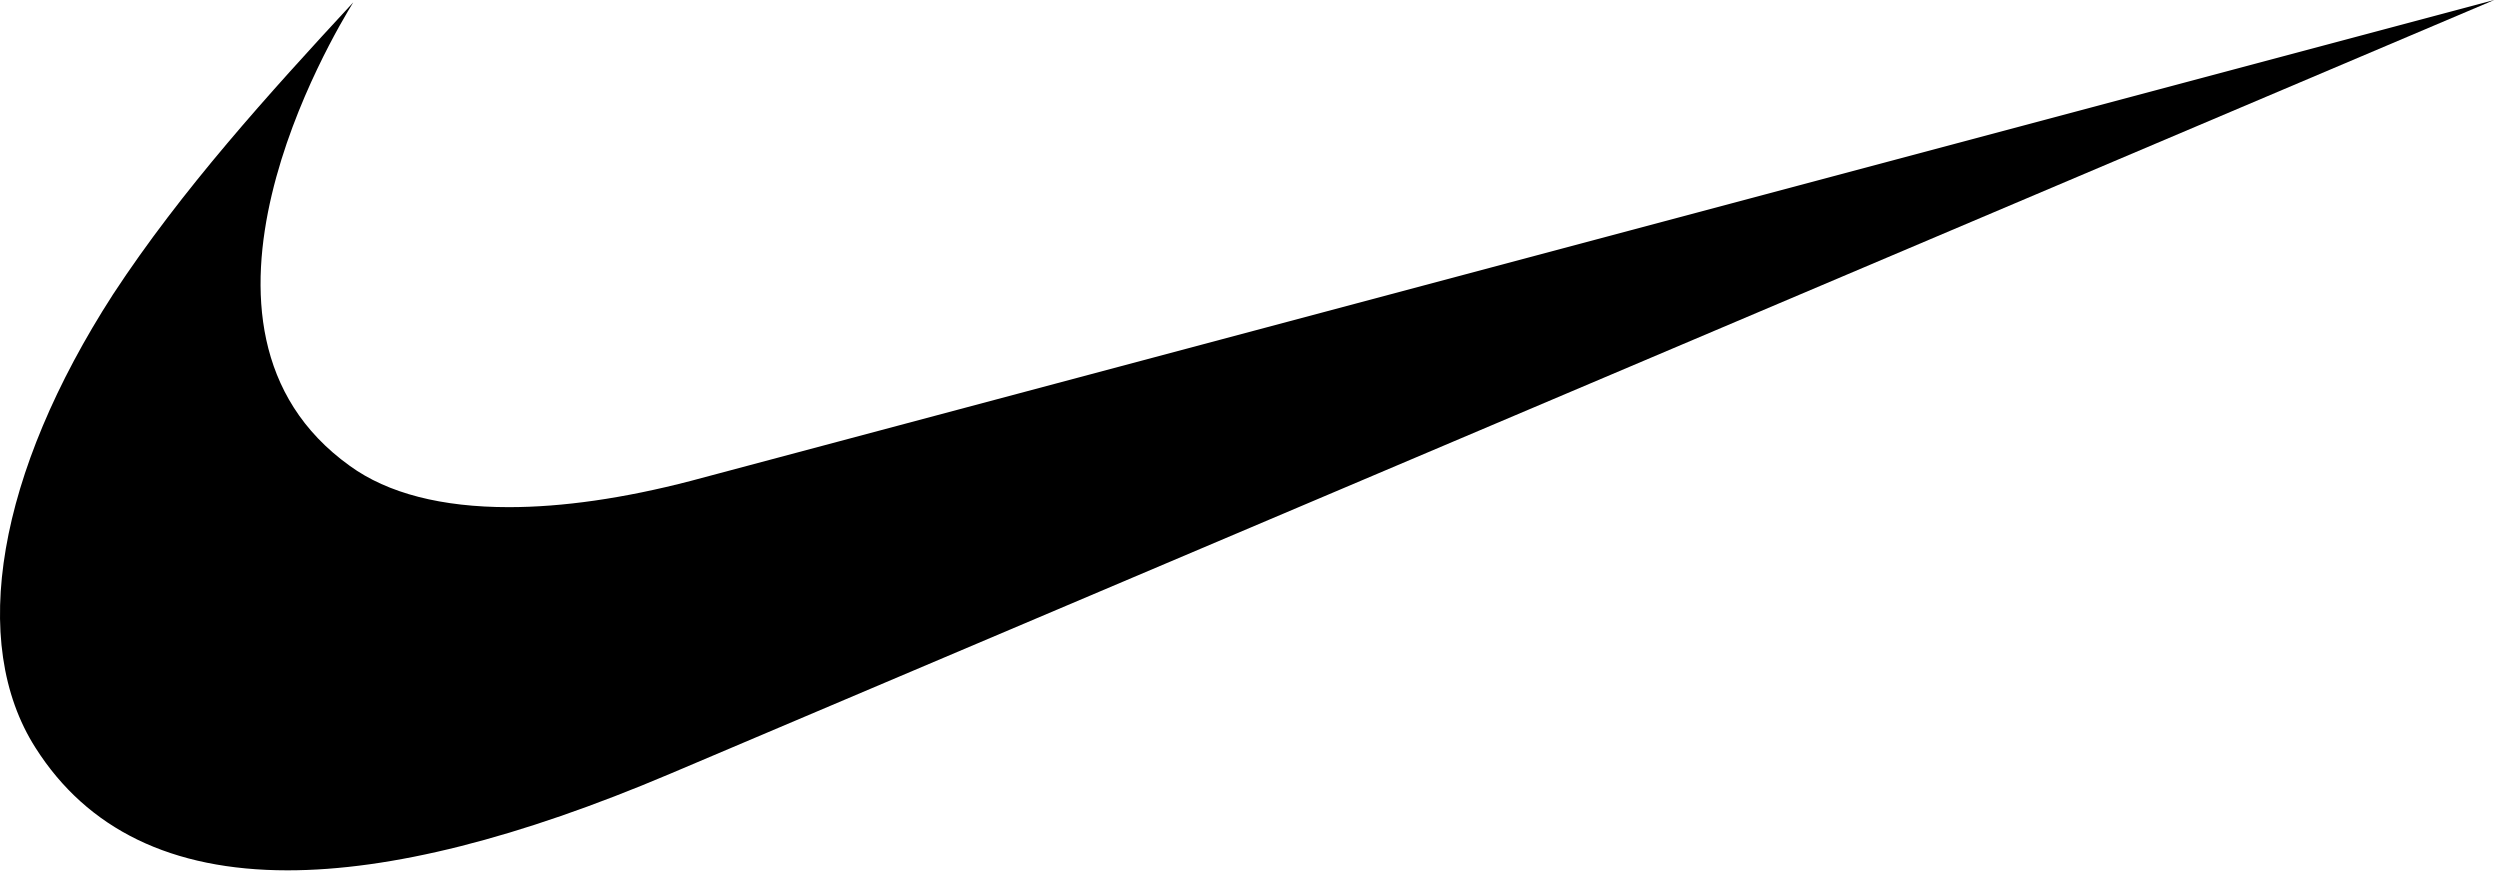
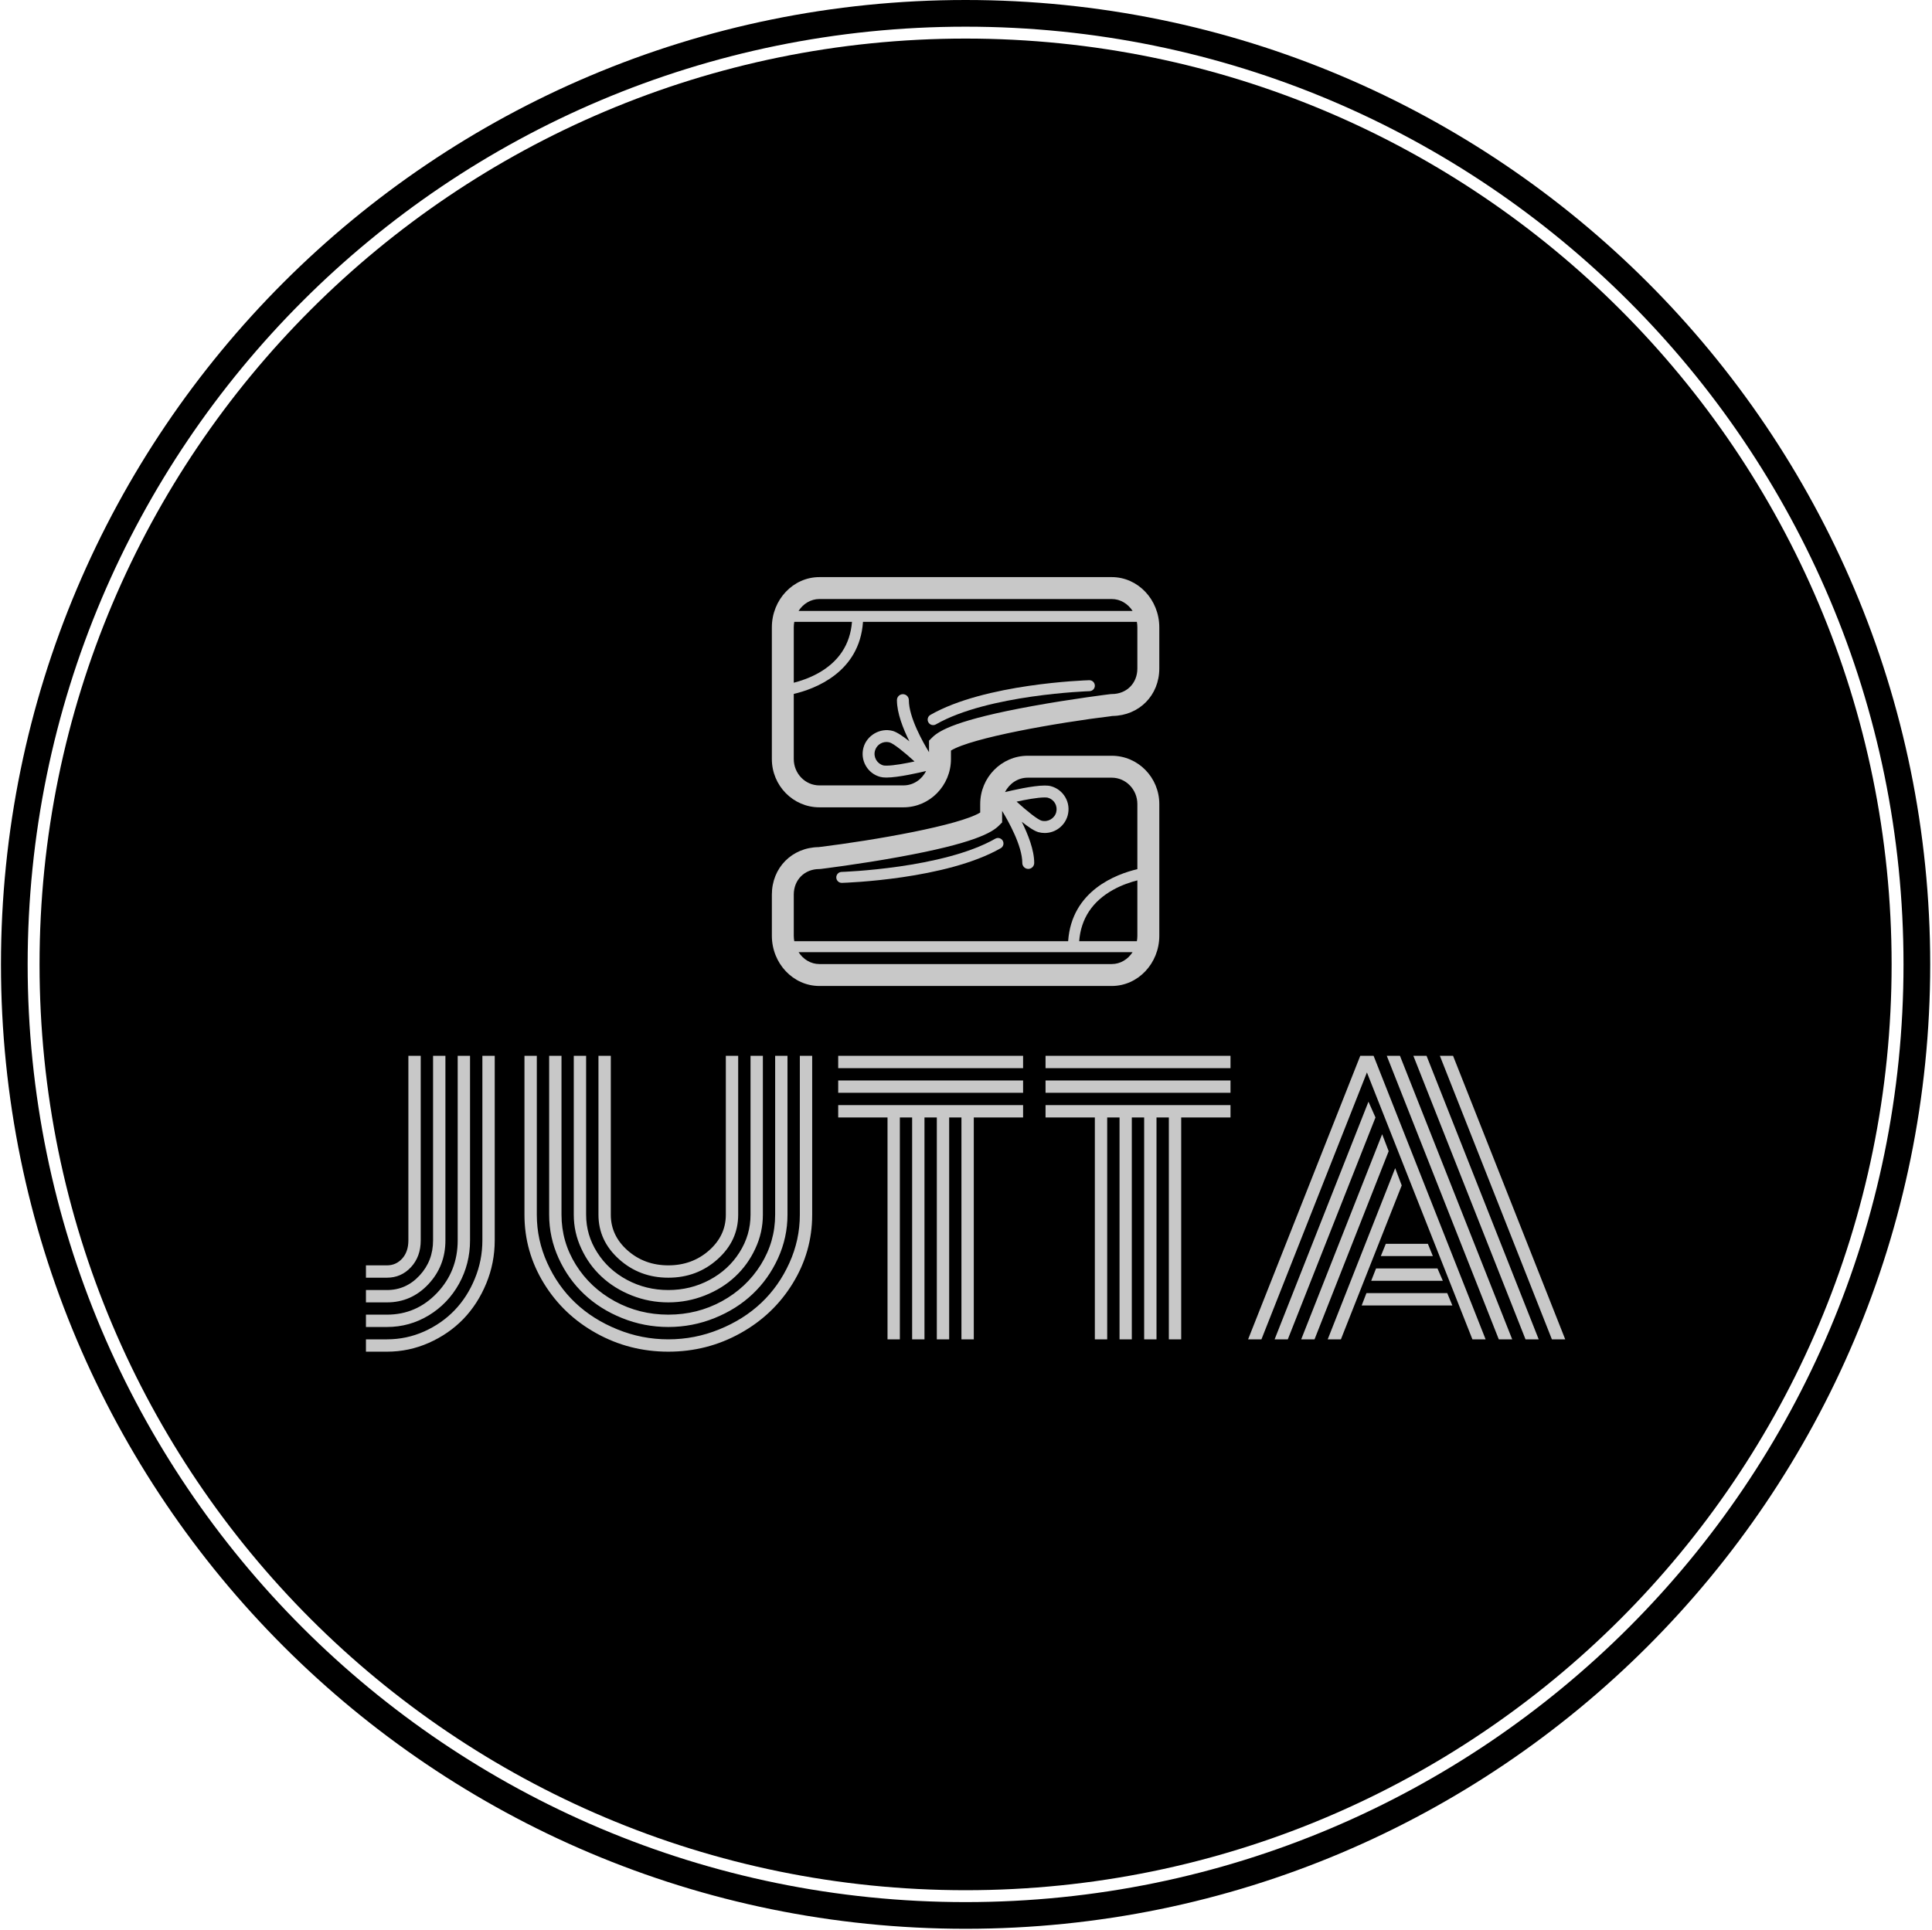
- <svg xmlns="http://www.w3.org/2000/svg" width="215" height="75" viewBox="0 0 215 75" fill="none">
-   <path fill-rule="evenodd" clip-rule="evenodd" d="M214.505 0L57.634 66.543C44.574 72.084 33.587 74.849 24.733 74.849C14.77 74.849 7.513 71.333 3.056 64.314C-2.724 55.258 -0.197 40.695 9.717 25.323C15.604 16.338 23.088 8.091 30.381 0.203C28.665 2.991 13.519 28.195 30.083 40.064C33.36 42.447 38.02 43.615 43.752 43.615C48.351 43.615 53.63 42.864 59.434 41.351L214.505 0Z" fill="black" />
+ <svg xmlns="http://www.w3.org/2000/svg" version="1.1" width="1000" height="999" viewBox="0 0 1000 999">
+   <g transform="matrix(1,0,0,1,-0.2157434,-0.2155277)">
+     <svg viewBox="0 0 343 343" data-background-color="#c8c8c8" preserveAspectRatio="xMidYMid meet" height="999" width="1000">
+       <g id="tight-bounds" transform="matrix(1,0,0,1,0.074,0.074)">
+         <svg viewBox="0 0 342.852 342.852" height="342.852" width="342.852">
+           <g>
+             <svg />
+           </g>
+           <g>
+             <svg viewBox="0 0 342.852 342.852" height="342.852" width="342.852">
+               <g>
+                 <path d="M0 171.426c0-94.676 76.75-171.426 171.426-171.426 94.676 0 171.426 76.75 171.426 171.426 0 94.676-76.75 171.426-171.426 171.426-94.676 0-171.426-76.75-171.426-171.426zM171.426 338.109c92.057 0 166.683-74.627 166.683-166.683 0-92.057-74.627-166.683-166.683-166.683-92.057 0-166.683 74.627-166.683 166.683 0 92.057 74.627 166.683 166.683 166.683z" data-fill-palette-color="tertiary" fill="#000000" stroke="transparent" />
+                 <ellipse rx="164.569" ry="164.569" cx="171.426" cy="171.426" fill="#000000" stroke="transparent" stroke-width="0" fill-opacity="1" data-fill-palette-color="tertiary" />
+               </g>
+               <g transform="matrix(1,0,0,1,64.84656,102.584)">
+                 <svg viewBox="0 0 213.158 137.684" height="137.684" width="213.158">
+                   <g>
+                     <svg viewBox="0 0 213.158 137.684" height="137.684" width="213.158">
+                       <g>
+                         <svg viewBox="0 0 213.158 137.684" height="137.684" width="213.158">
+                           <g transform="matrix(1,0,0,1,0,85.09402)">
+                             <svg viewBox="0 0 213.158 52.59" height="52.59" width="213.158">
+                               <g id="textblocktransform">
+                                 <svg viewBox="0 0 213.158 52.59" height="52.59" width="213.158" id="textblock">
+                                   <g>
+                                     <svg viewBox="0 0 213.158 52.59" height="52.59" width="213.158">
+                                       <g transform="matrix(1,0,0,1,0,0)">
+                                         <svg width="213.158" viewBox="1.15 -40.43 170.98 42.19" height="52.59" data-palette-color="#c8c8c8">
+                                           <path d="M4.15-8.79L4.15-8.79 1.15-8.79 1.15-10.55 4.15-10.55Q5.44-10.55 6.32-11.52 7.2-12.5 7.2-14.11L7.2-14.11 7.2-40.43 8.96-40.43 8.96-14.11Q8.96-11.79 7.57-10.29 6.18-8.79 4.15-8.79ZM4.15-5.27L4.15-5.27 1.15-5.27 1.15-7.03 4.15-7.03Q6.88-7.03 8.8-9.11 10.72-11.18 10.72-14.11L10.72-14.11 10.72-40.43 12.48-40.43 12.48-14.11Q12.48-10.45 10.05-7.86 7.62-5.27 4.15-5.27ZM4.15-1.76L4.15-1.76 1.15-1.76 1.15-3.52 4.15-3.52Q8.35-3.52 11.29-6.62 14.23-9.72 14.23-14.11L14.23-14.11 14.23-40.43 15.99-40.43 15.99-14.11Q15.99-10.77 14.42-7.92 12.84-5.08 10.11-3.42 7.37-1.76 4.15-1.76ZM4.15 1.76L4.15 1.76 1.15 1.76 1.15 0 4.15 0Q6.93 0 9.45-1.12 11.96-2.25 13.78-4.14 15.6-6.03 16.67-8.64 17.75-11.25 17.75-14.11L17.75-14.11 17.75-40.43 19.51-40.43 19.51-14.11Q19.51-10.89 18.3-7.96 17.09-5.03 15.03-2.89 12.96-0.76 10.12 0.5 7.28 1.76 4.15 1.76ZM52.46-17.77L52.46-17.77 52.46-40.43 54.22-40.43 54.22-17.77Q54.22-14.06 51.29-11.43 48.36-8.79 44.26-8.79 40.16-8.79 37.23-11.43 34.3-14.06 34.3-17.77L34.3-17.77 34.3-40.43 36.06-40.43 36.06-17.77Q36.06-14.79 38.46-12.67 40.87-10.55 44.26-10.55 47.65-10.55 50.06-12.67 52.46-14.79 52.46-17.77ZM55.98-17.77L55.98-17.77 55.98-40.43 57.74-40.43 57.74-17.77Q57.74-15.23 56.66-12.93 55.59-10.62 53.78-8.94 51.98-7.25 49.48-6.26 46.99-5.27 44.26-5.27 41.53-5.27 39.04-6.26 36.55-7.25 34.74-8.94 32.93-10.62 31.86-12.93 30.78-15.23 30.78-17.77L30.78-17.77 30.78-40.43 32.54-40.43 32.54-17.77Q32.54-14.87 34.12-12.39 35.69-9.91 38.39-8.47 41.09-7.03 44.26-7.03 47.43-7.03 50.13-8.47 52.83-9.91 54.4-12.39 55.98-14.87 55.98-17.77ZM59.49-17.77L59.49-17.77 59.49-40.43 61.25-40.43 61.25-17.77Q61.25-14.53 59.9-11.56 58.54-8.59 56.27-6.45 54-4.3 50.85-3.03 47.7-1.76 44.26-1.76 40.82-1.76 37.67-3.03 34.52-4.3 32.25-6.45 29.98-8.59 28.62-11.56 27.27-14.53 27.27-17.77L27.27-17.77 27.27-40.43 29.03-40.43 29.03-17.77Q29.03-13.92 31.08-10.63 33.13-7.35 36.63-5.43 40.13-3.52 44.26-3.52 48.39-3.52 51.89-5.43 55.39-7.35 57.44-10.63 59.49-13.92 59.49-17.77ZM63.01-17.77L63.01-17.77 63.01-40.43 64.77-40.43 64.77-17.77Q64.77-12.5 62.01-8 59.25-3.49 54.53-0.87 49.8 1.76 44.26 1.76 38.72 1.76 33.99-0.87 29.27-3.49 26.51-8 23.75-12.5 23.75-17.77L23.75-17.77 23.75-40.43 25.51-40.43 25.51-17.77Q25.51-14.18 27-10.89 28.49-7.59 31-5.21 33.52-2.83 37-1.42 40.48 0 44.26 0 48.04 0 51.52-1.42 55-2.83 57.52-5.21 60.03-7.59 61.52-10.89 63.01-14.18 63.01-17.77ZM94.84-38.67L68.48-38.67 68.48-40.43 94.84-40.43 94.84-38.67ZM94.84-35.16L68.48-35.16 68.48-36.91 94.84-36.91 94.84-35.16ZM75.51-31.64L68.48-31.64 68.48-33.4 94.84-33.4 94.84-31.64 87.81-31.64 87.81 0 86.05 0 86.05-31.64 84.3-31.64 84.3 0 82.54 0 82.54-31.64 80.78-31.64 80.78 0 79.02 0 79.02-31.64 77.27-31.64 77.27 0 75.51 0 75.51-31.64ZM124.41-38.67L98.04-38.67 98.04-40.43 124.41-40.43 124.41-38.67ZM124.41-35.16L98.04-35.16 98.04-36.91 124.41-36.91 124.41-35.16ZM105.07-31.64L98.04-31.64 98.04-33.4 124.41-33.4 124.41-31.64 117.38-31.64 117.38 0 115.62 0 115.62-31.64 113.86-31.64 113.86 0 112.1 0 112.1-31.64 110.34-31.64 110.34 0 108.59 0 108.59-31.64 106.83-31.64 106.83 0 105.07 0 105.07-31.64ZM153.26-11.87L145.84-11.87 146.55-13.62 152.55-13.62 153.26-11.87ZM154.68-8.35L144.47-8.35 145.16-10.11 153.92-10.11 154.68-8.35ZM156.04-4.83L143.11-4.83 143.79-6.59 155.31-6.59 156.04-4.83ZM143.86-38.06L128.82 0 126.92 0 142.91-40.43 144.81-40.43 160.78 0 158.9 0 143.86-38.06ZM130.7 0L144.08-33.89 145.08-31.64 132.58 0 130.7 0ZM134.49 0L146.03-29.25 146.96-26.83 136.39 0 134.49 0ZM138.27 0L147.89-24.41 148.82-21.95 140.15 0 138.27 0ZM156.14-40.43L172.13 0 170.23 0 154.26-40.43 156.14-40.43ZM150.48-40.43L152.36-40.43 168.35 0 166.47 0 150.48-40.43ZM146.69-40.43L148.57-40.43 164.57 0 162.66 0 146.69-40.43Z" opacity="1" transform="matrix(1,0,0,1,0,0)" fill="#c8c8c8" class="undefined-text-0" data-fill-palette-color="quaternary" id="text-0" />
+                                         </svg>
+                                       </g>
+                                     </svg>
+                                   </g>
+                                 </svg>
+                               </g>
+                             </svg>
+                           </g>
+                           <g transform="matrix(1,0,0,1,72.15148,0)">
+                             <svg viewBox="0 0 68.855 72.679" height="72.679" width="68.855">
+                               <g>
+                                 <svg version="1.1" x="0" y="0" viewBox="6.263 5.677 87.524 92.384" enable-background="new 0 0 100 100" xml:space="preserve" height="72.679" width="68.855" class="icon-icon-0" data-fill-palette-color="quaternary" id="icon-0">
+                                   <g fill="#c8c8c8" data-fill-palette-color="quaternary">
+                                     <g fill="#c8c8c8" data-fill-palette-color="quaternary">
+                                       <path fill="#c8c8c8" d="M83.049 46.044h-18.99c-5.916 0-10.731 4.894-10.731 10.911v1.917c-4.713 2.882-23.611 6.236-36.49 7.813-6.041 0.082-10.574 4.67-10.574 10.732v9.286c0 6.264 4.815 11.358 10.731 11.358h66.055c5.922 0 10.737-5.095 10.737-11.358V56.955C93.786 50.938 88.971 46.044 83.049 46.044zM83.049 93.108H16.994c-1.936 0-3.649-1.062-4.696-2.687H87.75C86.698 92.046 84.987 93.108 83.049 93.108zM88.83 86.704c0 0.426-0.038 0.838-0.109 1.239H75.685c0.401-5.105 2.982-9.013 7.689-11.621 1.963-1.087 3.948-1.738 5.456-2.123V86.704zM88.83 71.667c-4.696 1.104-14.846 4.812-15.637 16.276H11.327c-0.07-0.401-0.113-0.813-0.113-1.239v-9.286c0-3.346 2.432-5.778 5.78-5.778l0.301-0.019c0.084-0.009 8.642-1.058 17.689-2.706 16.965-3.083 21.005-5.521 22.569-7.085l0.727-0.725v-2.6c1.354 2.218 4.558 7.865 4.558 11.757 0 0.745 0.603 1.347 1.346 1.347 0.742 0 1.345-0.602 1.345-1.347 0-2.929-1.41-6.483-2.814-9.306 1.418 1.128 2.83 2.102 3.782 2.356 0.458 0.121 0.93 0.184 1.404 0.184 2.427 0 4.561-1.635 5.192-3.979 0.374-1.392 0.185-2.842-0.531-4.087-0.722-1.247-1.879-2.139-3.268-2.511-0.377-0.103-0.832-0.148-1.401-0.148-2.657 0-7.457 1.114-8.953 1.478 0.963-1.923 2.885-3.251 5.119-3.251h18.99c3.188 0 5.781 2.673 5.781 5.957V71.667zM61.548 56.41c1.981-0.432 4.712-0.949 6.345-0.949 0.441 0 0.64 0.041 0.702 0.057 0.694 0.188 1.274 0.632 1.632 1.256 0.361 0.623 0.453 1.348 0.269 2.044-0.377 1.402-1.876 2.27-3.3 1.898C66.314 60.477 63.874 58.527 61.548 56.41z" data-fill-palette-color="quaternary" />
+                                     </g>
+                                     <g fill="#c8c8c8" data-fill-palette-color="quaternary">
+                                       <path fill="#c8c8c8" d="M56.732 64.785c-11.768 6.738-34.483 7.497-34.711 7.505-0.687 0.022-1.224 0.592-1.204 1.274 0.021 0.67 0.572 1.201 1.236 1.201 0.017 0 0.027 0 0.041 0 0.957-0.029 23.559-0.783 35.868-7.83 0.592-0.339 0.798-1.099 0.461-1.689C58.082 64.649 57.326 64.443 56.732 64.785z" data-fill-palette-color="quaternary" />
+                                     </g>
+                                     <g fill="#c8c8c8" data-fill-palette-color="quaternary">
+                                       <path fill="#c8c8c8" d="M83.049 5.677H16.994c-5.916 0-10.731 5.095-10.731 11.358v29.749c0 6.017 4.815 10.911 10.731 10.911h18.99c5.922 0 10.737-4.895 10.737-10.911v-1.919c4.707-2.879 23.608-6.233 36.49-7.812 6.038-0.081 10.574-4.672 10.574-10.731v-9.287C93.786 10.772 88.971 5.677 83.049 5.677zM16.994 10.631h66.055c1.938 0 3.649 1.063 4.701 2.684H12.298C13.345 11.694 15.059 10.631 16.994 10.631zM11.214 17.035c0-0.426 0.043-0.838 0.113-1.242h13.036c-0.406 5.108-2.982 9.015-7.691 11.624-1.966 1.087-3.948 1.738-5.458 2.123V17.035zM88.83 26.322c0 3.346-2.43 5.778-5.781 5.778l-0.298 0.019c-0.087 0.005-8.639 1.057-17.689 2.706-16.962 3.083-21.008 5.52-22.569 7.084l-0.727 0.721v2.603c-1.355-2.218-4.556-7.866-4.556-11.756 0-0.746-0.602-1.348-1.348-1.348-0.742 0-1.345 0.602-1.345 1.348 0 2.925 1.407 6.483 2.814 9.305-1.418-1.128-2.83-2.101-3.782-2.356-2.814-0.754-5.84 0.995-6.597 3.796-0.371 1.391-0.185 2.841 0.534 4.086 0.716 1.248 1.876 2.139 3.265 2.511 0.374 0.103 0.835 0.149 1.401 0.149 2.654 0 7.454-1.115 8.95-1.478-0.959 1.923-2.879 3.251-5.119 3.251h-18.99c-3.186 0-5.78-2.673-5.78-5.957V32.072c4.698-1.104 14.848-4.815 15.639-16.279h61.868c0.071 0.404 0.109 0.816 0.109 1.242V26.322zM38.495 47.33c-1.979 0.431-4.712 0.946-6.342 0.946-0.441 0-0.637-0.038-0.702-0.054-0.694-0.188-1.274-0.635-1.632-1.255-0.358-0.624-0.456-1.348-0.266-2.044 0.314-1.174 1.383-1.99 2.592-1.99 0.235 0 0.472 0.032 0.705 0.092C33.734 43.262 36.175 45.212 38.495 47.33z" data-fill-palette-color="quaternary" />
+                                     </g>
+                                     <g fill="#c8c8c8" data-fill-palette-color="quaternary">
+                                       <path fill="#c8c8c8" d="M77.989 28.973c-0.011 0-0.024 0-0.038 0-0.954 0.03-23.559 0.784-35.866 7.831-0.596 0.339-0.802 1.098-0.461 1.689 0.339 0.596 1.096 0.802 1.692 0.461 11.768-6.741 34.483-7.497 34.711-7.505 0.684-0.021 1.221-0.591 1.198-1.274C79.207 29.505 78.656 28.973 77.989 28.973z" data-fill-palette-color="quaternary" />
+                                     </g>
+                                   </g>
+                                 </svg>
+                               </g>
+                             </svg>
+                           </g>
+                           <g />
+                         </svg>
+                       </g>
+                     </svg>
+                   </g>
+                 </svg>
+               </g>
+             </svg>
+           </g>
+           <defs />
+         </svg>
+         <rect width="342.852" height="342.852" fill="none" stroke="none" visibility="hidden" />
+       </g>
+     </svg>
+   </g>
</svg>
